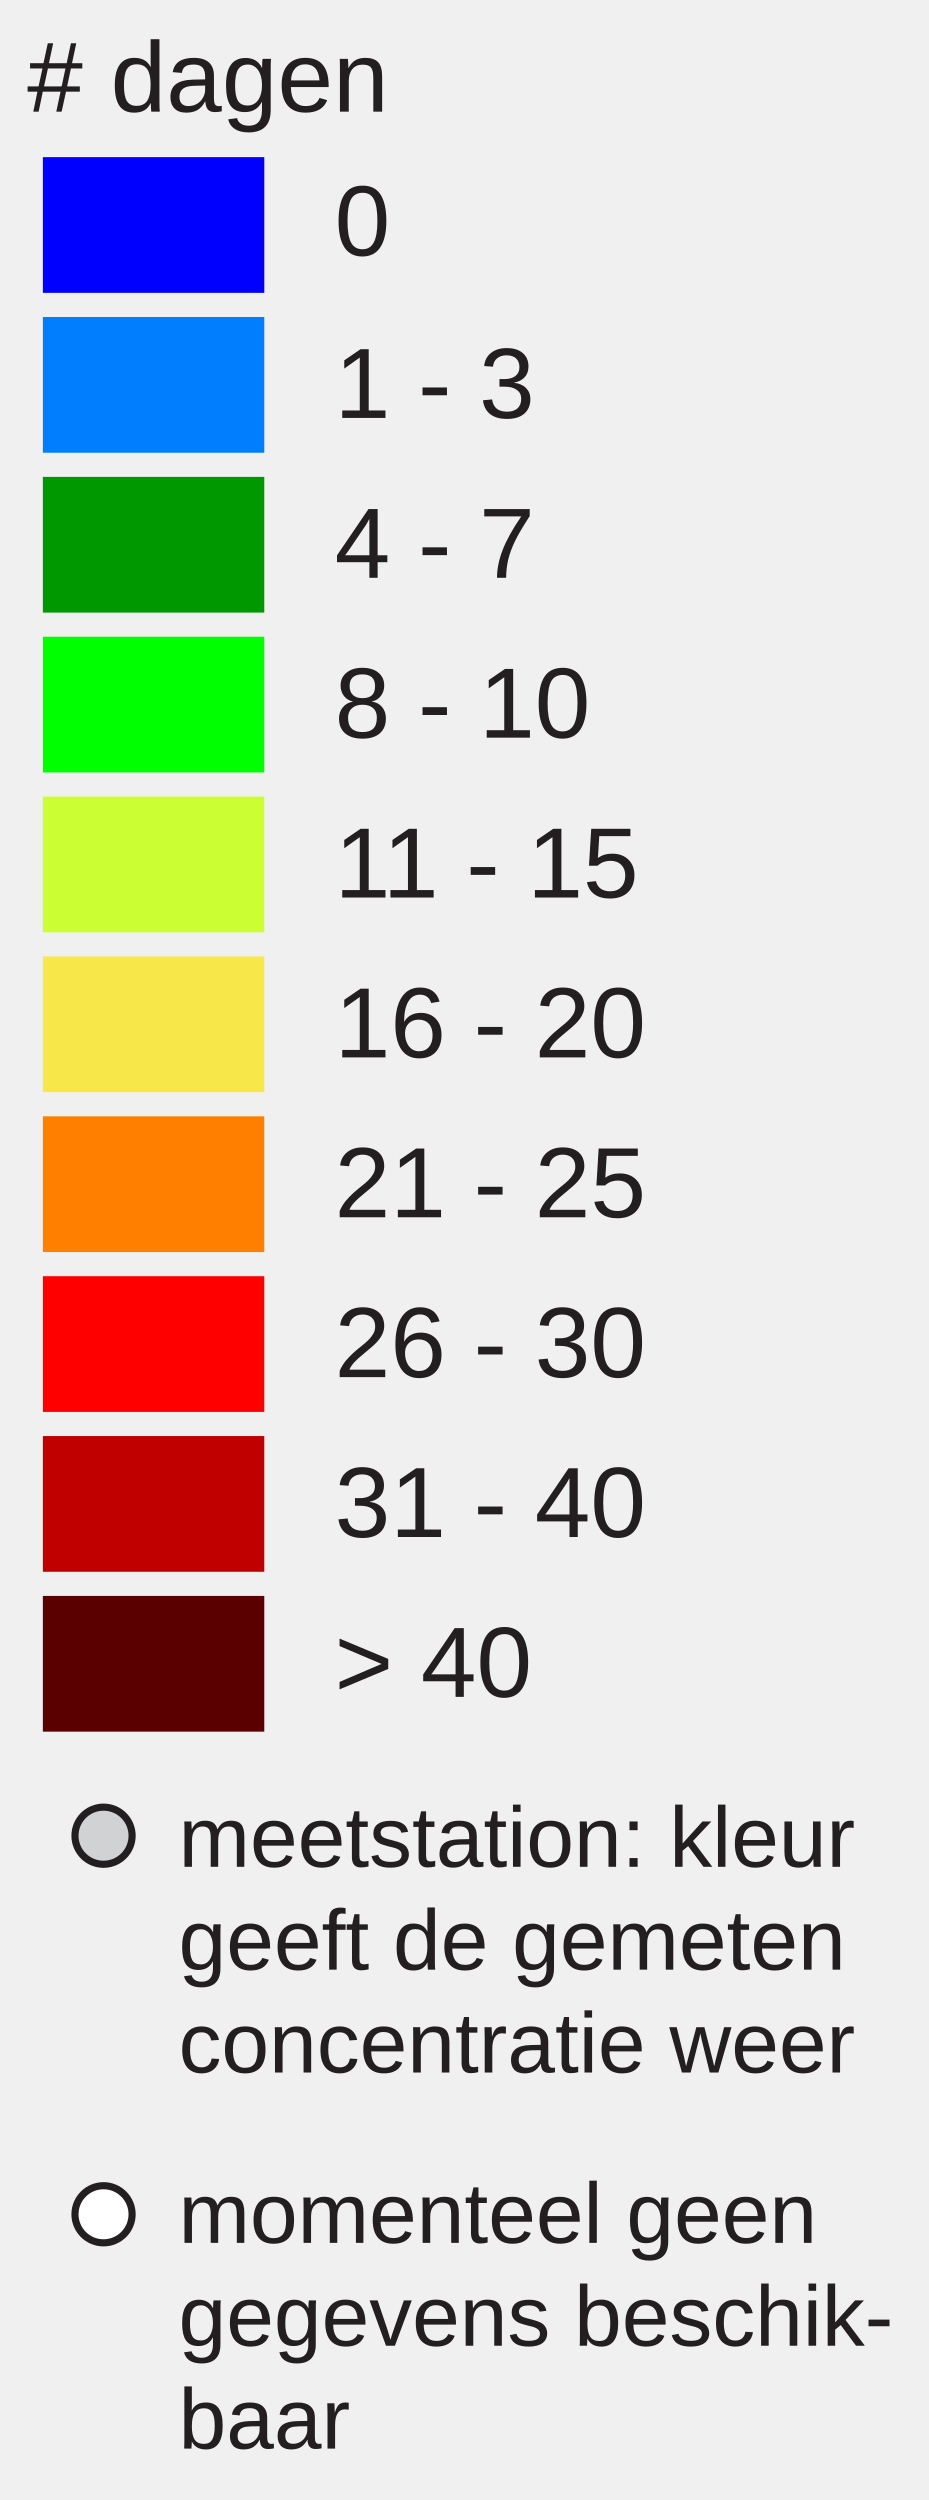
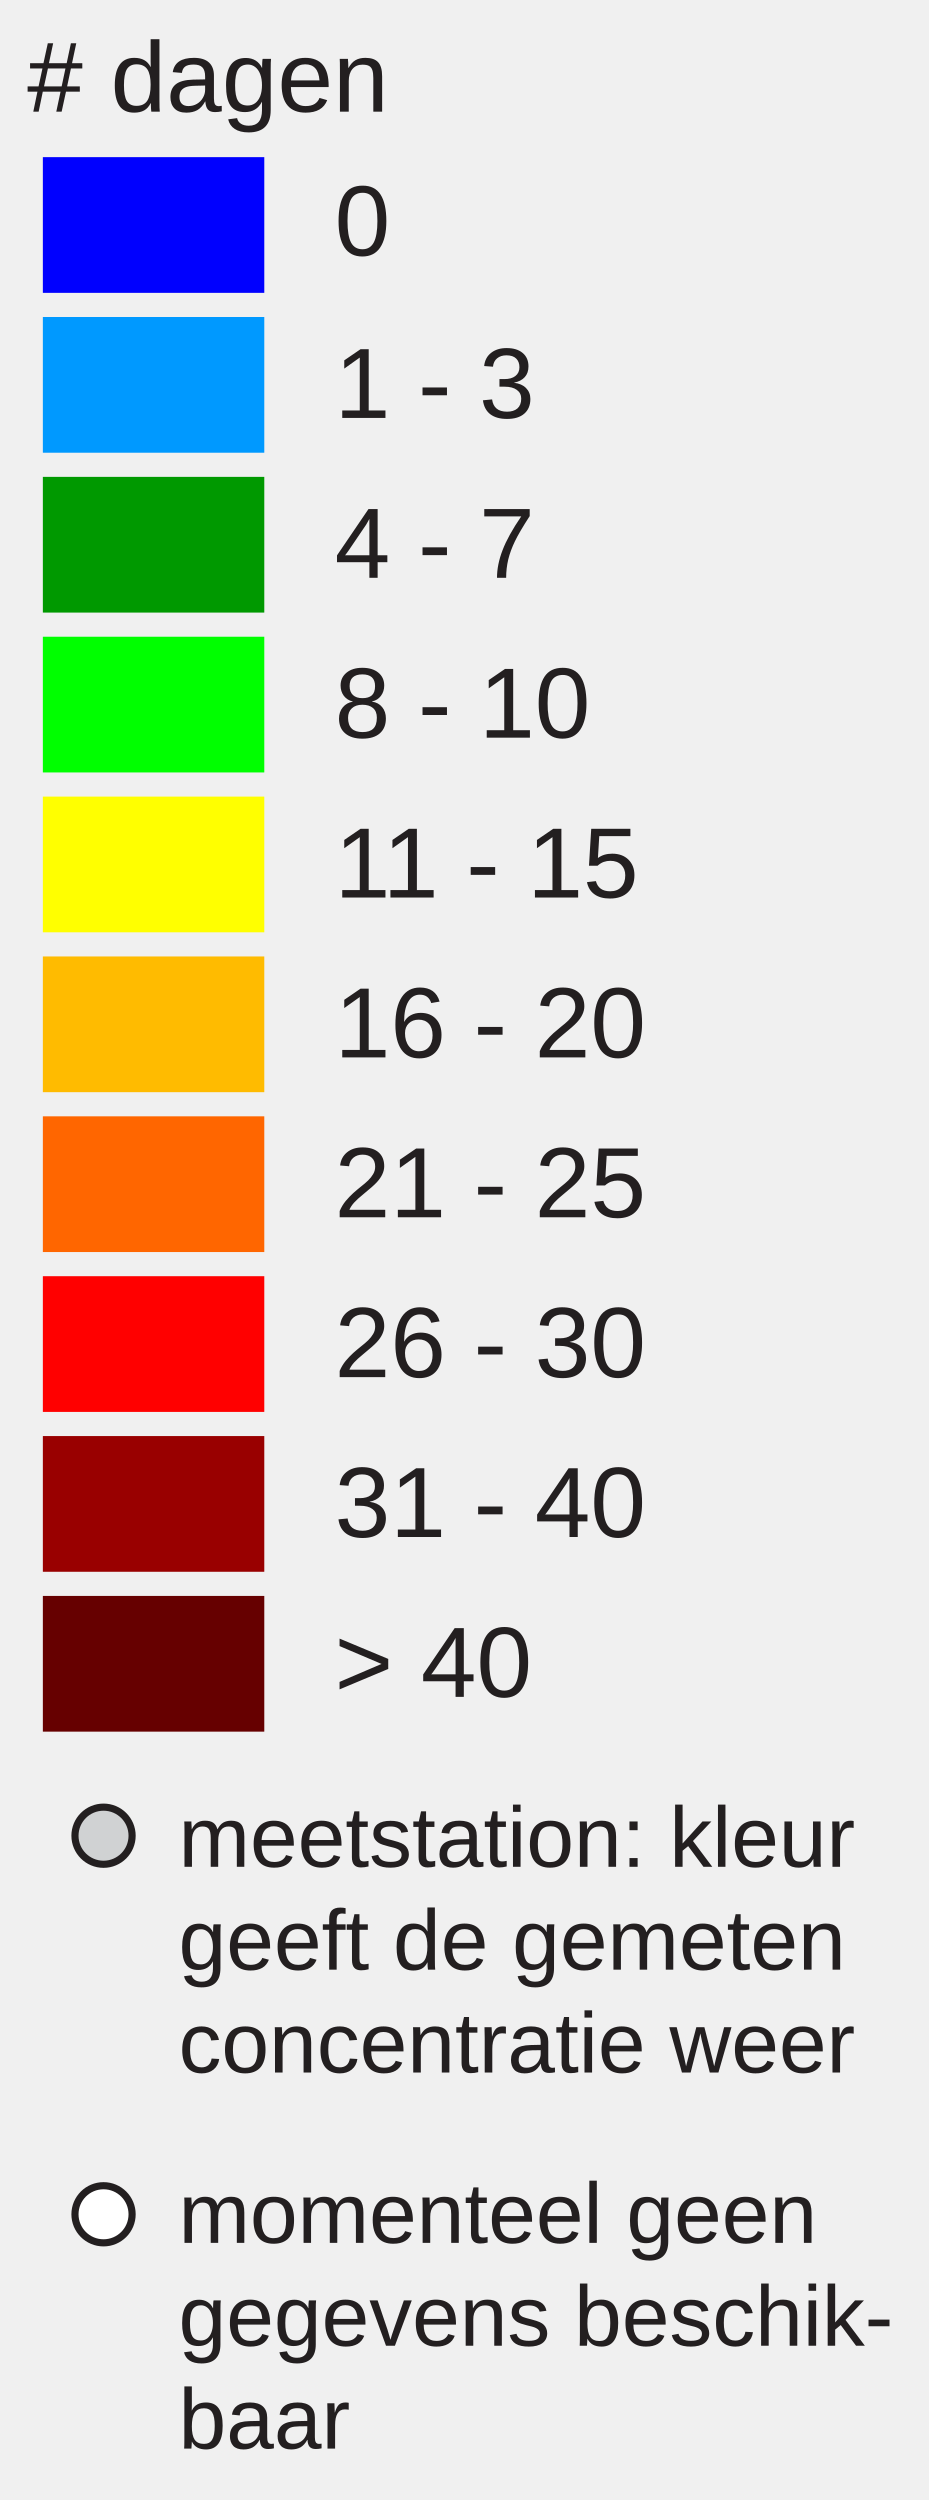
<svg xmlns="http://www.w3.org/2000/svg" version="1.1" id="Layer_1" x="0px" y="0px" width="130px" height="350px" viewBox="0 0 130 350" enable-background="new 0 0 130 350" xml:space="preserve">
  <rect x="6" y="22" fill="#0000FF" width="31" height="19" />
-   <rect x="6" y="44.381" fill="#007EFD" width="31" height="19" />
-   <rect x="6" y="66.762" fill="#009800" width="31" height="19" />
+   <rect x="6" y="44.381" fill="#0099FF" width="31" height="19" />
+   <rect x="6" y="66.762" fill="#009900" width="31" height="19" />
  <rect x="6" y="89.143" fill="#00FF00" width="31" height="19" />
-   <rect x="6" y="111.524" fill="#CCFF33" width="31" height="19" />
-   <rect x="6" y="133.905" fill="#F8E748" width="31" height="19" />
-   <rect x="6" y="156.286" fill="#FF8000" width="31" height="19" />
+   <rect x="6" y="111.524" fill="#FFFF00" width="31" height="19" />
+   <rect x="6" y="133.905" fill="#FFBB00" width="31" height="19" />
+   <rect x="6" y="156.286" fill="#FF6600" width="31" height="19" />
  <rect x="6" y="178.668" fill="#FF0000" width="31" height="19" />
-   <rect x="6" y="201.049" fill="#C00000" width="31" height="19" />
-   <rect x="6" y="223.430" fill="#5A0000" width="31" height="19" />
+   <rect x="6" y="201.049" fill="#990000" width="31" height="19" />
+   <rect x="6" y="223.430" fill="#660000" width="31" height="19" />
  <text transform="matrix(1 0 0 1 46.853 35.7705)" fill="#231F20" font-family="Arial" font-size="14">0</text>
  <text transform="matrix(1 0 0 1 46.853 58.5112)" fill="#231F20" font-family="Arial" font-size="14">1 - 3</text>
  <text transform="matrix(1 0 0 1 46.853 80.8926)" fill="#231F20" font-family="Arial" font-size="14">4 - 7</text>
  <text transform="matrix(1 0 0 1 46.853 103.2734)" fill="#231F20" font-family="Arial" font-size="14">8 - 10</text>
  <text transform="matrix(1 0 0 1 46.853 125.6548)" fill="#231F20" font-family="Arial" font-size="14">11 - 15</text>
  <text transform="matrix(1 0 0 1 46.853 148.0352)" fill="#231F20" font-family="Arial" font-size="14">16 - 20</text>
  <text transform="matrix(1 0 0 1 46.853 170.417)" fill="#231F20" font-family="Arial" font-size="14">21 - 25</text>
  <text transform="matrix(1 0 0 1 46.853 192.7988)" fill="#231F20" font-family="Arial" font-size="14">26 - 30</text>
  <text transform="matrix(1 0 0 1 46.853 215.1797)" fill="#231F20" font-family="Arial" font-size="14">31 - 40</text>
  <text transform="matrix(1 0 0 1 46.853 237.5606)" fill="#231F20" font-family="Arial" font-size="14">&gt; 40</text>
  <text font-size="14" font-family="Arial" transform="translate(3.8027 15.631)" fill="#231F20"># dagen</text>
  <circle fill="#D0D2D3" stroke="#231F20" stroke-miterlimit="10" cx="14.495" cy="257" r="4" />
  <circle fill="#FFFFFF" stroke="#231F20" stroke-miterlimit="10" cx="14.495" cy="310" r="4" />
  <text font-size="12" font-family="Arial" transform="translate(25 261.35)" fill="#231F20">meetstation: kleur</text>
  <text font-size="12" font-family="Arial" transform="translate(25 275.75)" fill="#231F20">geeft de gemeten</text>
  <text font-size="12" font-family="Arial" transform="translate(25 290.15)" fill="#231F20">concentratie weer</text>
  <text font-size="12" font-family="Arial" transform="translate(25 314)" fill="#231F20">momenteel geen</text>
  <text font-size="12" font-family="Arial" transform="translate(25 328.4)" fill="#231F20">gegevens beschik-</text>
  <text font-size="12" font-family="Arial" transform="translate(25 342.8)" fill="#231F20">baar</text>
</svg>
